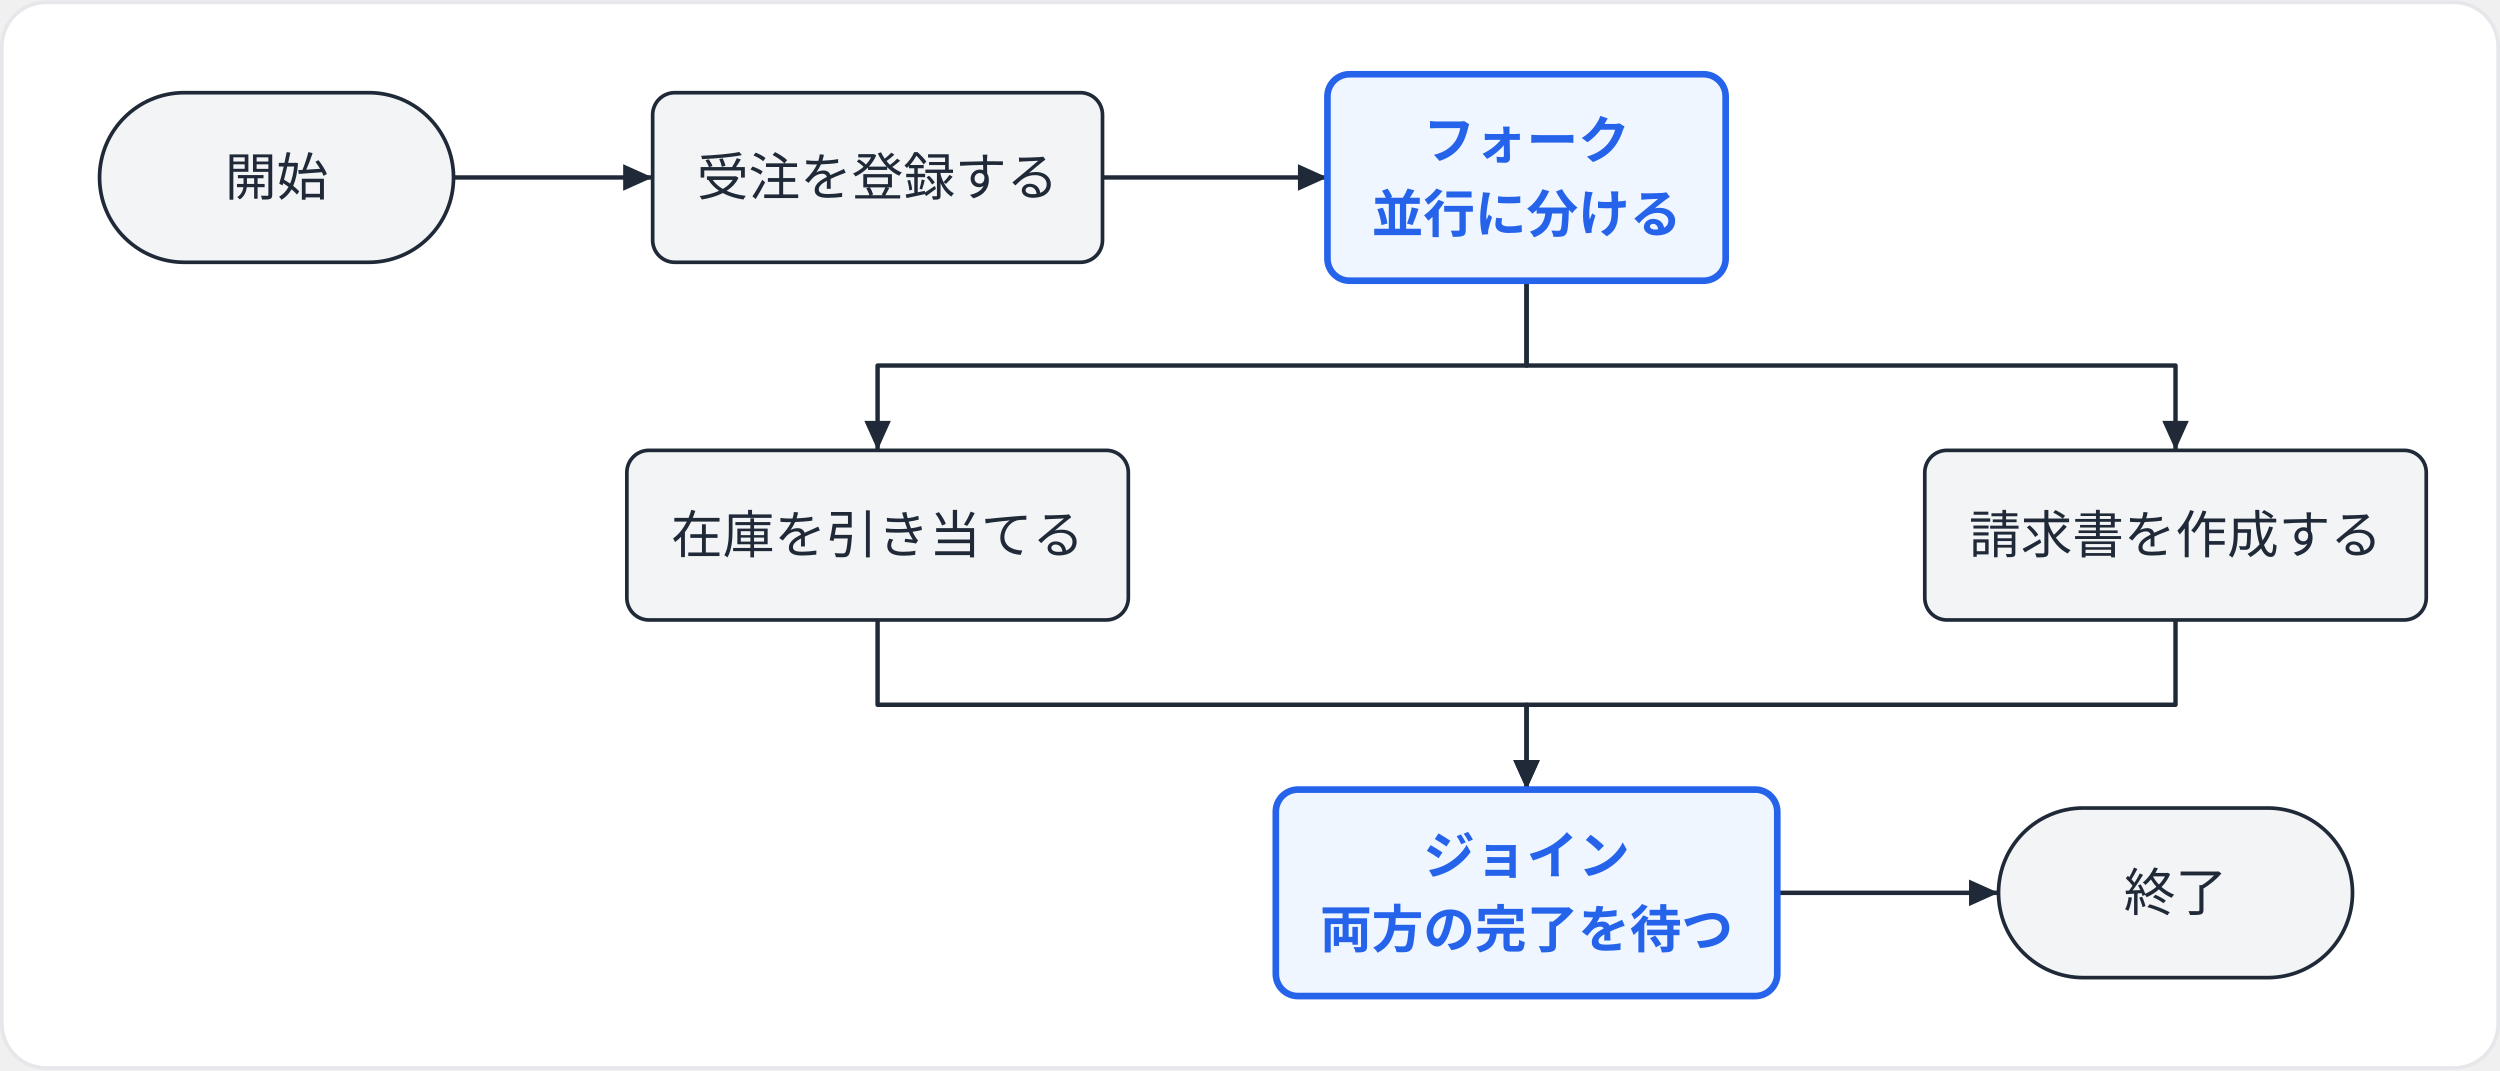
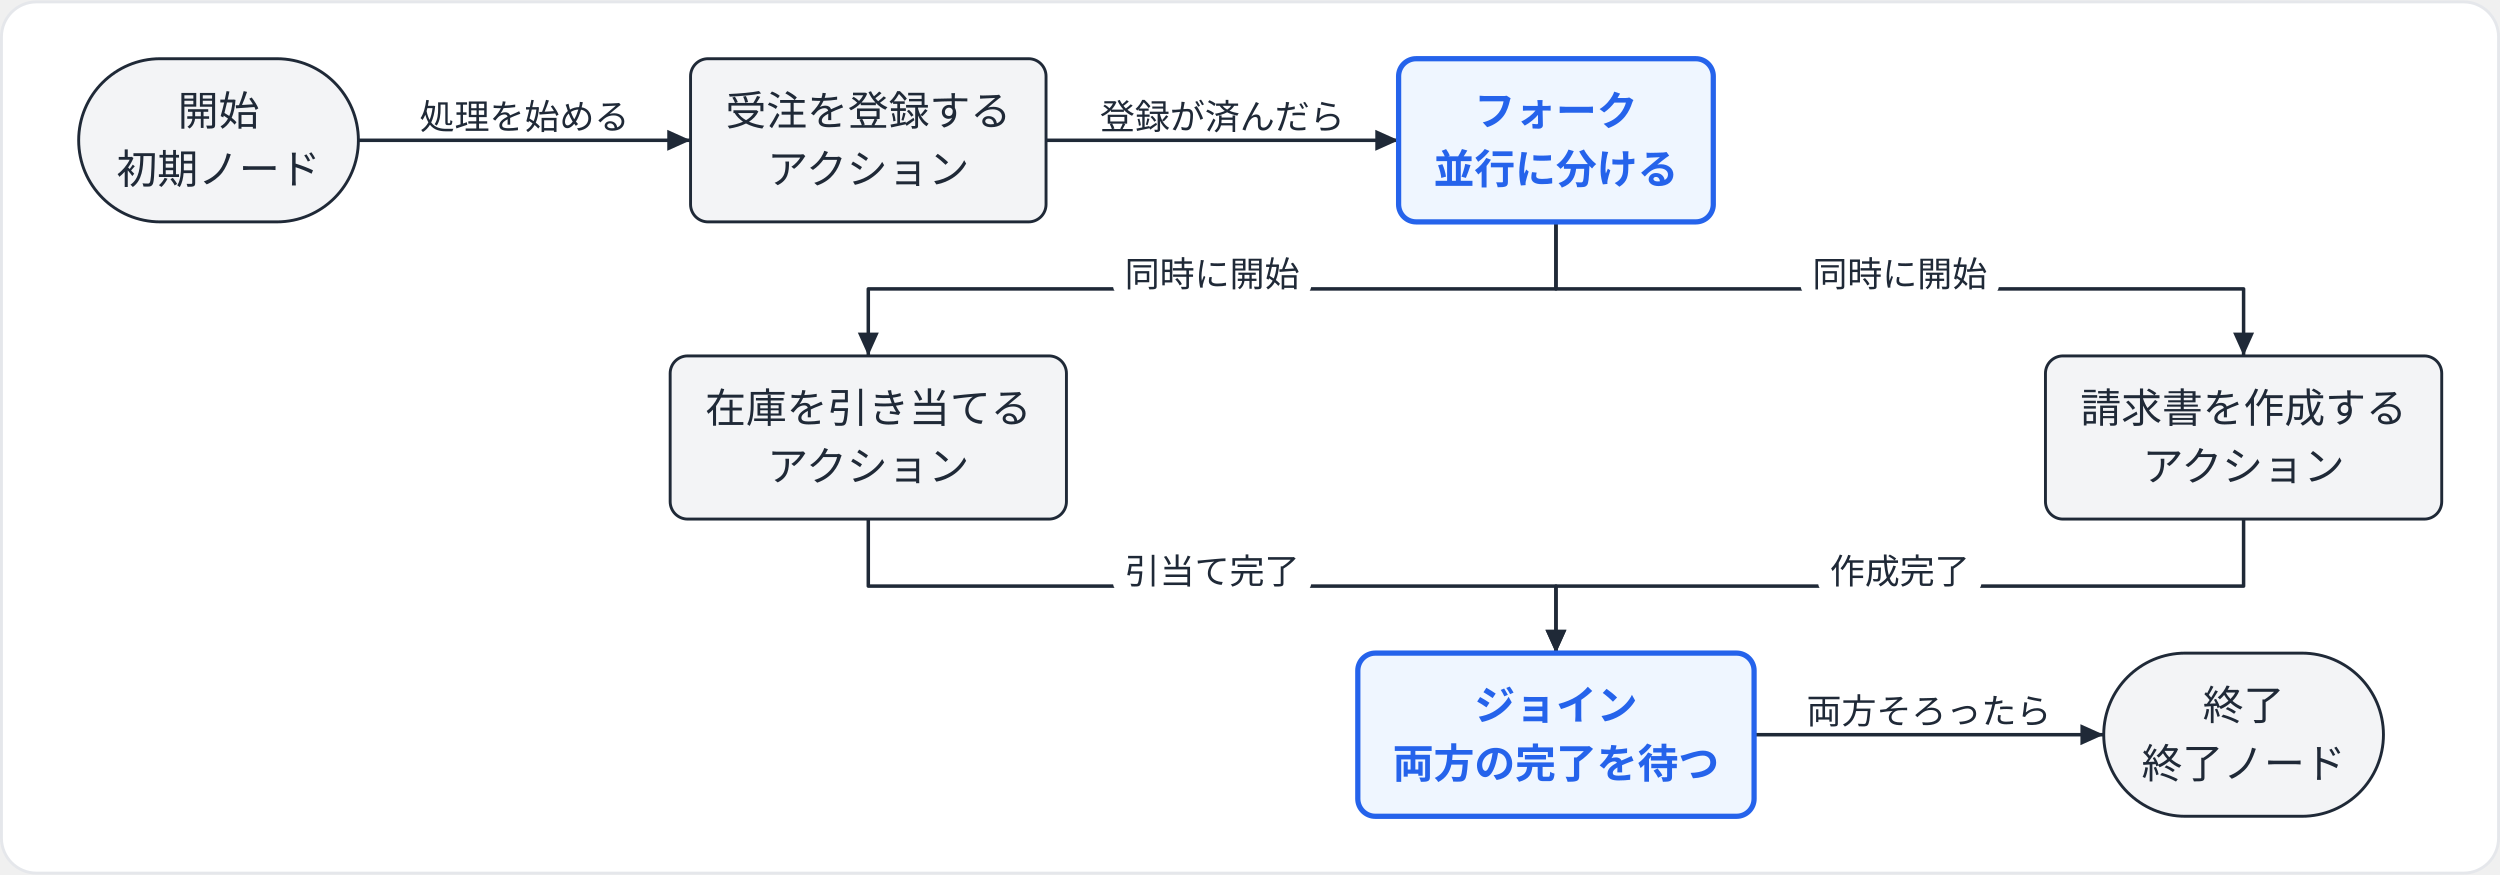
- <svg xmlns="http://www.w3.org/2000/svg" width="640" height="274" viewBox="0 0 678 290">
-   <rect x="0.5" y="0.5" width="677" height="289" rx="12" fill="#ffffff" stroke="#e5e7eb" stroke-width="1" />
+ <svg xmlns="http://www.w3.org/2000/svg" width="640" height="224" viewBox="0 0 858 300">
+   <rect x="0.5" y="0.5" width="857" height="299" rx="12" fill="#ffffff" stroke="#e5e7eb" stroke-width="1" />
  <g transform="translate(20 20)">
-     <polyline points="103,28 157,28" fill="none" stroke="#1f2937" stroke-width="1.2" stroke-linejoin="round" />
-     <polygon points="157,28 149,31.6 149,24.4" fill="#1f2937" />
-     <polyline points="279,28 340,28" fill="none" stroke="#1f2937" stroke-width="1.2" stroke-linejoin="round" />
-     <polygon points="340,28 332,31.6 332,24.4" fill="#1f2937" />
-     <polyline points="394,56 394,79 218,79 218,102" fill="none" stroke="#1f2937" stroke-width="1.2" stroke-linejoin="round" />
-     <polygon points="218,102 214.4,94 221.6,94" fill="#1f2937" />
-     <polyline points="394,56 394,79 570,79 570,102" fill="none" stroke="#1f2937" stroke-width="1.2" stroke-linejoin="round" />
-     <polygon points="570,102 566.4,94 573.6,94" fill="#1f2937" />
-     <polyline points="218,148 218,171 394,171 394,194" fill="none" stroke="#1f2937" stroke-width="1.2" stroke-linejoin="round" />
-     <polygon points="394,194 390.4,186 397.6,186" fill="#1f2937" />
-     <polyline points="570,148 570,171 394,171 394,194" fill="none" stroke="#1f2937" stroke-width="1.2" stroke-linejoin="round" />
-     <polygon points="394,194 390.4,186 397.6,186" fill="#1f2937" />
-     <polyline points="462,222 522,222" fill="none" stroke="#1f2937" stroke-width="1.2" stroke-linejoin="round" />
-     <polygon points="522,222 514,225.6 514,218.4" fill="#1f2937" />
-     <rect x="7" y="5" width="96" height="46" rx="23" fill="#f3f4f6" stroke="#1f2937" stroke-width="1" />
-     <text x="55" y="32.9" font-family="Hiragino Sans, Hiragino Kaku Gothic ProN, Noto Sans JP, Yu Gothic, Meiryo, sans-serif" font-size="14" fill="#1f2937" text-anchor="middle">開始</text>
-     <rect x="157" y="5" width="122" height="46" rx="6" fill="#f3f4f6" stroke="#1f2937" stroke-width="1" />
-     <text x="218" y="32.9" font-family="Hiragino Sans, Hiragino Kaku Gothic ProN, Noto Sans JP, Yu Gothic, Meiryo, sans-serif" font-size="14" fill="#1f2937" text-anchor="middle">受注を登録する</text>
-     <rect x="340" y="0" width="108" height="56" rx="6" fill="#eff6ff" stroke="#2563eb" stroke-width="1.8" />
-     <text x="394" y="22.9" font-family="Hiragino Sans, Hiragino Kaku Gothic ProN, Noto Sans JP, Yu Gothic, Meiryo, sans-serif" font-size="14" fill="#2563eb" text-anchor="middle" font-weight="600">フォーク</text>
-     <text x="394" y="42.9" font-family="Hiragino Sans, Hiragino Kaku Gothic ProN, Noto Sans JP, Yu Gothic, Meiryo, sans-serif" font-size="14" fill="#2563eb" text-anchor="middle" font-weight="600">並行に分ける</text>
-     <rect x="150" y="102" width="136" height="46" rx="6" fill="#f3f4f6" stroke="#1f2937" stroke-width="1" />
-     <text x="218" y="129.9" font-family="Hiragino Sans, Hiragino Kaku Gothic ProN, Noto Sans JP, Yu Gothic, Meiryo, sans-serif" font-size="14" fill="#1f2937" text-anchor="middle">在庫を引き当てる</text>
-     <rect x="502" y="102" width="136" height="46" rx="6" fill="#f3f4f6" stroke="#1f2937" stroke-width="1" />
-     <text x="570" y="129.9" font-family="Hiragino Sans, Hiragino Kaku Gothic ProN, Noto Sans JP, Yu Gothic, Meiryo, sans-serif" font-size="14" fill="#1f2937" text-anchor="middle">請求書を作成する</text>
-     <rect x="326" y="194" width="136" height="56" rx="6" fill="#eff6ff" stroke="#2563eb" stroke-width="1.8" />
-     <text x="394" y="216.9" font-family="Hiragino Sans, Hiragino Kaku Gothic ProN, Noto Sans JP, Yu Gothic, Meiryo, sans-serif" font-size="14" fill="#2563eb" text-anchor="middle" font-weight="600">ジョイン</text>
-     <text x="394" y="236.9" font-family="Hiragino Sans, Hiragino Kaku Gothic ProN, Noto Sans JP, Yu Gothic, Meiryo, sans-serif" font-size="14" fill="#2563eb" text-anchor="middle" font-weight="600">両方の完了を待つ</text>
-     <rect x="522" y="199" width="96" height="46" rx="23" fill="#f3f4f6" stroke="#1f2937" stroke-width="1" />
-     <text x="570" y="226.9" font-family="Hiragino Sans, Hiragino Kaku Gothic ProN, Noto Sans JP, Yu Gothic, Meiryo, sans-serif" font-size="14" fill="#1f2937" text-anchor="middle">終了</text>
+     <polyline points="103,28 217,28" fill="none" stroke="#1f2937" stroke-width="1.2" stroke-linejoin="round" />
+     <polygon points="217,28 209,31.6 209,24.4" fill="#1f2937" />
+     <polyline points="339,28 460,28" fill="none" stroke="#1f2937" stroke-width="1.2" stroke-linejoin="round" />
+     <polygon points="460,28 452,31.6 452,24.4" fill="#1f2937" />
+     <polyline points="514,56 514,79 278,79 278,102" fill="none" stroke="#1f2937" stroke-width="1.2" stroke-linejoin="round" />
+     <polygon points="278,102 274.4,94 281.6,94" fill="#1f2937" />
+     <polyline points="514,56 514,79 750,79 750,102" fill="none" stroke="#1f2937" stroke-width="1.2" stroke-linejoin="round" />
+     <polygon points="750,102 746.4,94 753.6,94" fill="#1f2937" />
+     <polyline points="278,158 278,181 514,181 514,204" fill="none" stroke="#1f2937" stroke-width="1.2" stroke-linejoin="round" />
+     <polygon points="514,204 510.4,196 517.6,196" fill="#1f2937" />
+     <polyline points="750,158 750,181 514,181 514,204" fill="none" stroke="#1f2937" stroke-width="1.2" stroke-linejoin="round" />
+     <polygon points="514,204 510.4,196 517.6,196" fill="#1f2937" />
+     <polyline points="582,232 702,232" fill="none" stroke="#1f2937" stroke-width="1.2" stroke-linejoin="round" />
+     <polygon points="702,232 694,235.6 694,228.4" fill="#1f2937" />
+     <rect x="7" y="0" width="96" height="56" rx="28" fill="#f3f4f6" stroke="#1f2937" stroke-width="1" />
+     <text x="55" y="22.9" font-family="Hiragino Sans, Hiragino Kaku Gothic ProN, Noto Sans JP, Yu Gothic, Meiryo, sans-serif" font-size="14" fill="#1f2937" text-anchor="middle">開始</text>
+     <text x="55" y="42.9" font-family="Hiragino Sans, Hiragino Kaku Gothic ProN, Noto Sans JP, Yu Gothic, Meiryo, sans-serif" font-size="14" fill="#1f2937" text-anchor="middle">初期ノード</text>
+     <rect x="217" y="0" width="122" height="56" rx="6" fill="#f3f4f6" stroke="#1f2937" stroke-width="1" />
+     <text x="278" y="22.9" font-family="Hiragino Sans, Hiragino Kaku Gothic ProN, Noto Sans JP, Yu Gothic, Meiryo, sans-serif" font-size="14" fill="#1f2937" text-anchor="middle">受注を登録する</text>
+     <text x="278" y="42.9" font-family="Hiragino Sans, Hiragino Kaku Gothic ProN, Noto Sans JP, Yu Gothic, Meiryo, sans-serif" font-size="14" fill="#1f2937" text-anchor="middle">アクション</text>
+     <rect x="460" y="0" width="108" height="56" rx="6" fill="#eff6ff" stroke="#2563eb" stroke-width="1.8" />
+     <text x="514" y="22.9" font-family="Hiragino Sans, Hiragino Kaku Gothic ProN, Noto Sans JP, Yu Gothic, Meiryo, sans-serif" font-size="14" fill="#2563eb" text-anchor="middle" font-weight="600">フォーク</text>
+     <text x="514" y="42.9" font-family="Hiragino Sans, Hiragino Kaku Gothic ProN, Noto Sans JP, Yu Gothic, Meiryo, sans-serif" font-size="14" fill="#2563eb" text-anchor="middle" font-weight="600">並行に分ける</text>
+     <rect x="210" y="102" width="136" height="56" rx="6" fill="#f3f4f6" stroke="#1f2937" stroke-width="1" />
+     <text x="278" y="124.9" font-family="Hiragino Sans, Hiragino Kaku Gothic ProN, Noto Sans JP, Yu Gothic, Meiryo, sans-serif" font-size="14" fill="#1f2937" text-anchor="middle">在庫を引き当てる</text>
+     <text x="278" y="144.9" font-family="Hiragino Sans, Hiragino Kaku Gothic ProN, Noto Sans JP, Yu Gothic, Meiryo, sans-serif" font-size="14" fill="#1f2937" text-anchor="middle">アクション</text>
+     <rect x="682" y="102" width="136" height="56" rx="6" fill="#f3f4f6" stroke="#1f2937" stroke-width="1" />
+     <text x="750" y="124.9" font-family="Hiragino Sans, Hiragino Kaku Gothic ProN, Noto Sans JP, Yu Gothic, Meiryo, sans-serif" font-size="14" fill="#1f2937" text-anchor="middle">請求書を作成する</text>
+     <text x="750" y="144.9" font-family="Hiragino Sans, Hiragino Kaku Gothic ProN, Noto Sans JP, Yu Gothic, Meiryo, sans-serif" font-size="14" fill="#1f2937" text-anchor="middle">アクション</text>
+     <rect x="446" y="204" width="136" height="56" rx="6" fill="#eff6ff" stroke="#2563eb" stroke-width="1.8" />
+     <text x="514" y="226.9" font-family="Hiragino Sans, Hiragino Kaku Gothic ProN, Noto Sans JP, Yu Gothic, Meiryo, sans-serif" font-size="14" fill="#2563eb" text-anchor="middle" font-weight="600">ジョイン</text>
+     <text x="514" y="246.9" font-family="Hiragino Sans, Hiragino Kaku Gothic ProN, Noto Sans JP, Yu Gothic, Meiryo, sans-serif" font-size="14" fill="#2563eb" text-anchor="middle" font-weight="600">両方の完了を待つ</text>
+     <rect x="702" y="204" width="96" height="56" rx="28" fill="#f3f4f6" stroke="#1f2937" stroke-width="1" />
+     <text x="750" y="226.9" font-family="Hiragino Sans, Hiragino Kaku Gothic ProN, Noto Sans JP, Yu Gothic, Meiryo, sans-serif" font-size="14" fill="#1f2937" text-anchor="middle">終了</text>
+     <text x="750" y="246.9" font-family="Hiragino Sans, Hiragino Kaku Gothic ProN, Noto Sans JP, Yu Gothic, Meiryo, sans-serif" font-size="14" fill="#1f2937" text-anchor="middle">終了ノード</text>
+     <rect x="120" y="11" width="80" height="16" rx="3" fill="#ffffff" />
+     <text x="160" y="24.2" font-family="Hiragino Sans, Hiragino Kaku Gothic ProN, Noto Sans JP, Yu Gothic, Meiryo, sans-serif" font-size="12" fill="#1f2937" text-anchor="middle">処理を始める</text>
+     <rect x="353.5" y="11" width="92" height="16" rx="3" fill="#ffffff" />
+     <text x="399.5" y="24.2" font-family="Hiragino Sans, Hiragino Kaku Gothic ProN, Noto Sans JP, Yu Gothic, Meiryo, sans-serif" font-size="12" fill="#1f2937" text-anchor="middle">登録が済んだら</text>
+     <rect x="362" y="65" width="68" height="16" rx="3" fill="#ffffff" />
+     <text x="396" y="78.2" font-family="Hiragino Sans, Hiragino Kaku Gothic ProN, Noto Sans JP, Yu Gothic, Meiryo, sans-serif" font-size="12" fill="#1f2937" text-anchor="middle">同時に開始</text>
+     <rect x="598" y="65" width="68" height="16" rx="3" fill="#ffffff" />
+     <text x="632" y="78.2" font-family="Hiragino Sans, Hiragino Kaku Gothic ProN, Noto Sans JP, Yu Gothic, Meiryo, sans-serif" font-size="12" fill="#1f2937" text-anchor="middle">同時に開始</text>
+     <rect x="362" y="167" width="68" height="16" rx="3" fill="#ffffff" />
+     <text x="396" y="180.2" font-family="Hiragino Sans, Hiragino Kaku Gothic ProN, Noto Sans JP, Yu Gothic, Meiryo, sans-serif" font-size="12" fill="#1f2937" text-anchor="middle">引当て完了</text>
+     <rect x="604" y="167" width="56" height="16" rx="3" fill="#ffffff" />
+     <text x="632" y="180.2" font-family="Hiragino Sans, Hiragino Kaku Gothic ProN, Noto Sans JP, Yu Gothic, Meiryo, sans-serif" font-size="12" fill="#1f2937" text-anchor="middle">作成完了</text>
+     <rect x="596" y="215" width="92" height="16" rx="3" fill="#ffffff" />
+     <text x="642" y="228.2" font-family="Hiragino Sans, Hiragino Kaku Gothic ProN, Noto Sans JP, Yu Gothic, Meiryo, sans-serif" font-size="12" fill="#1f2937" text-anchor="middle">両方そろったら</text>
  </g>
</svg>
